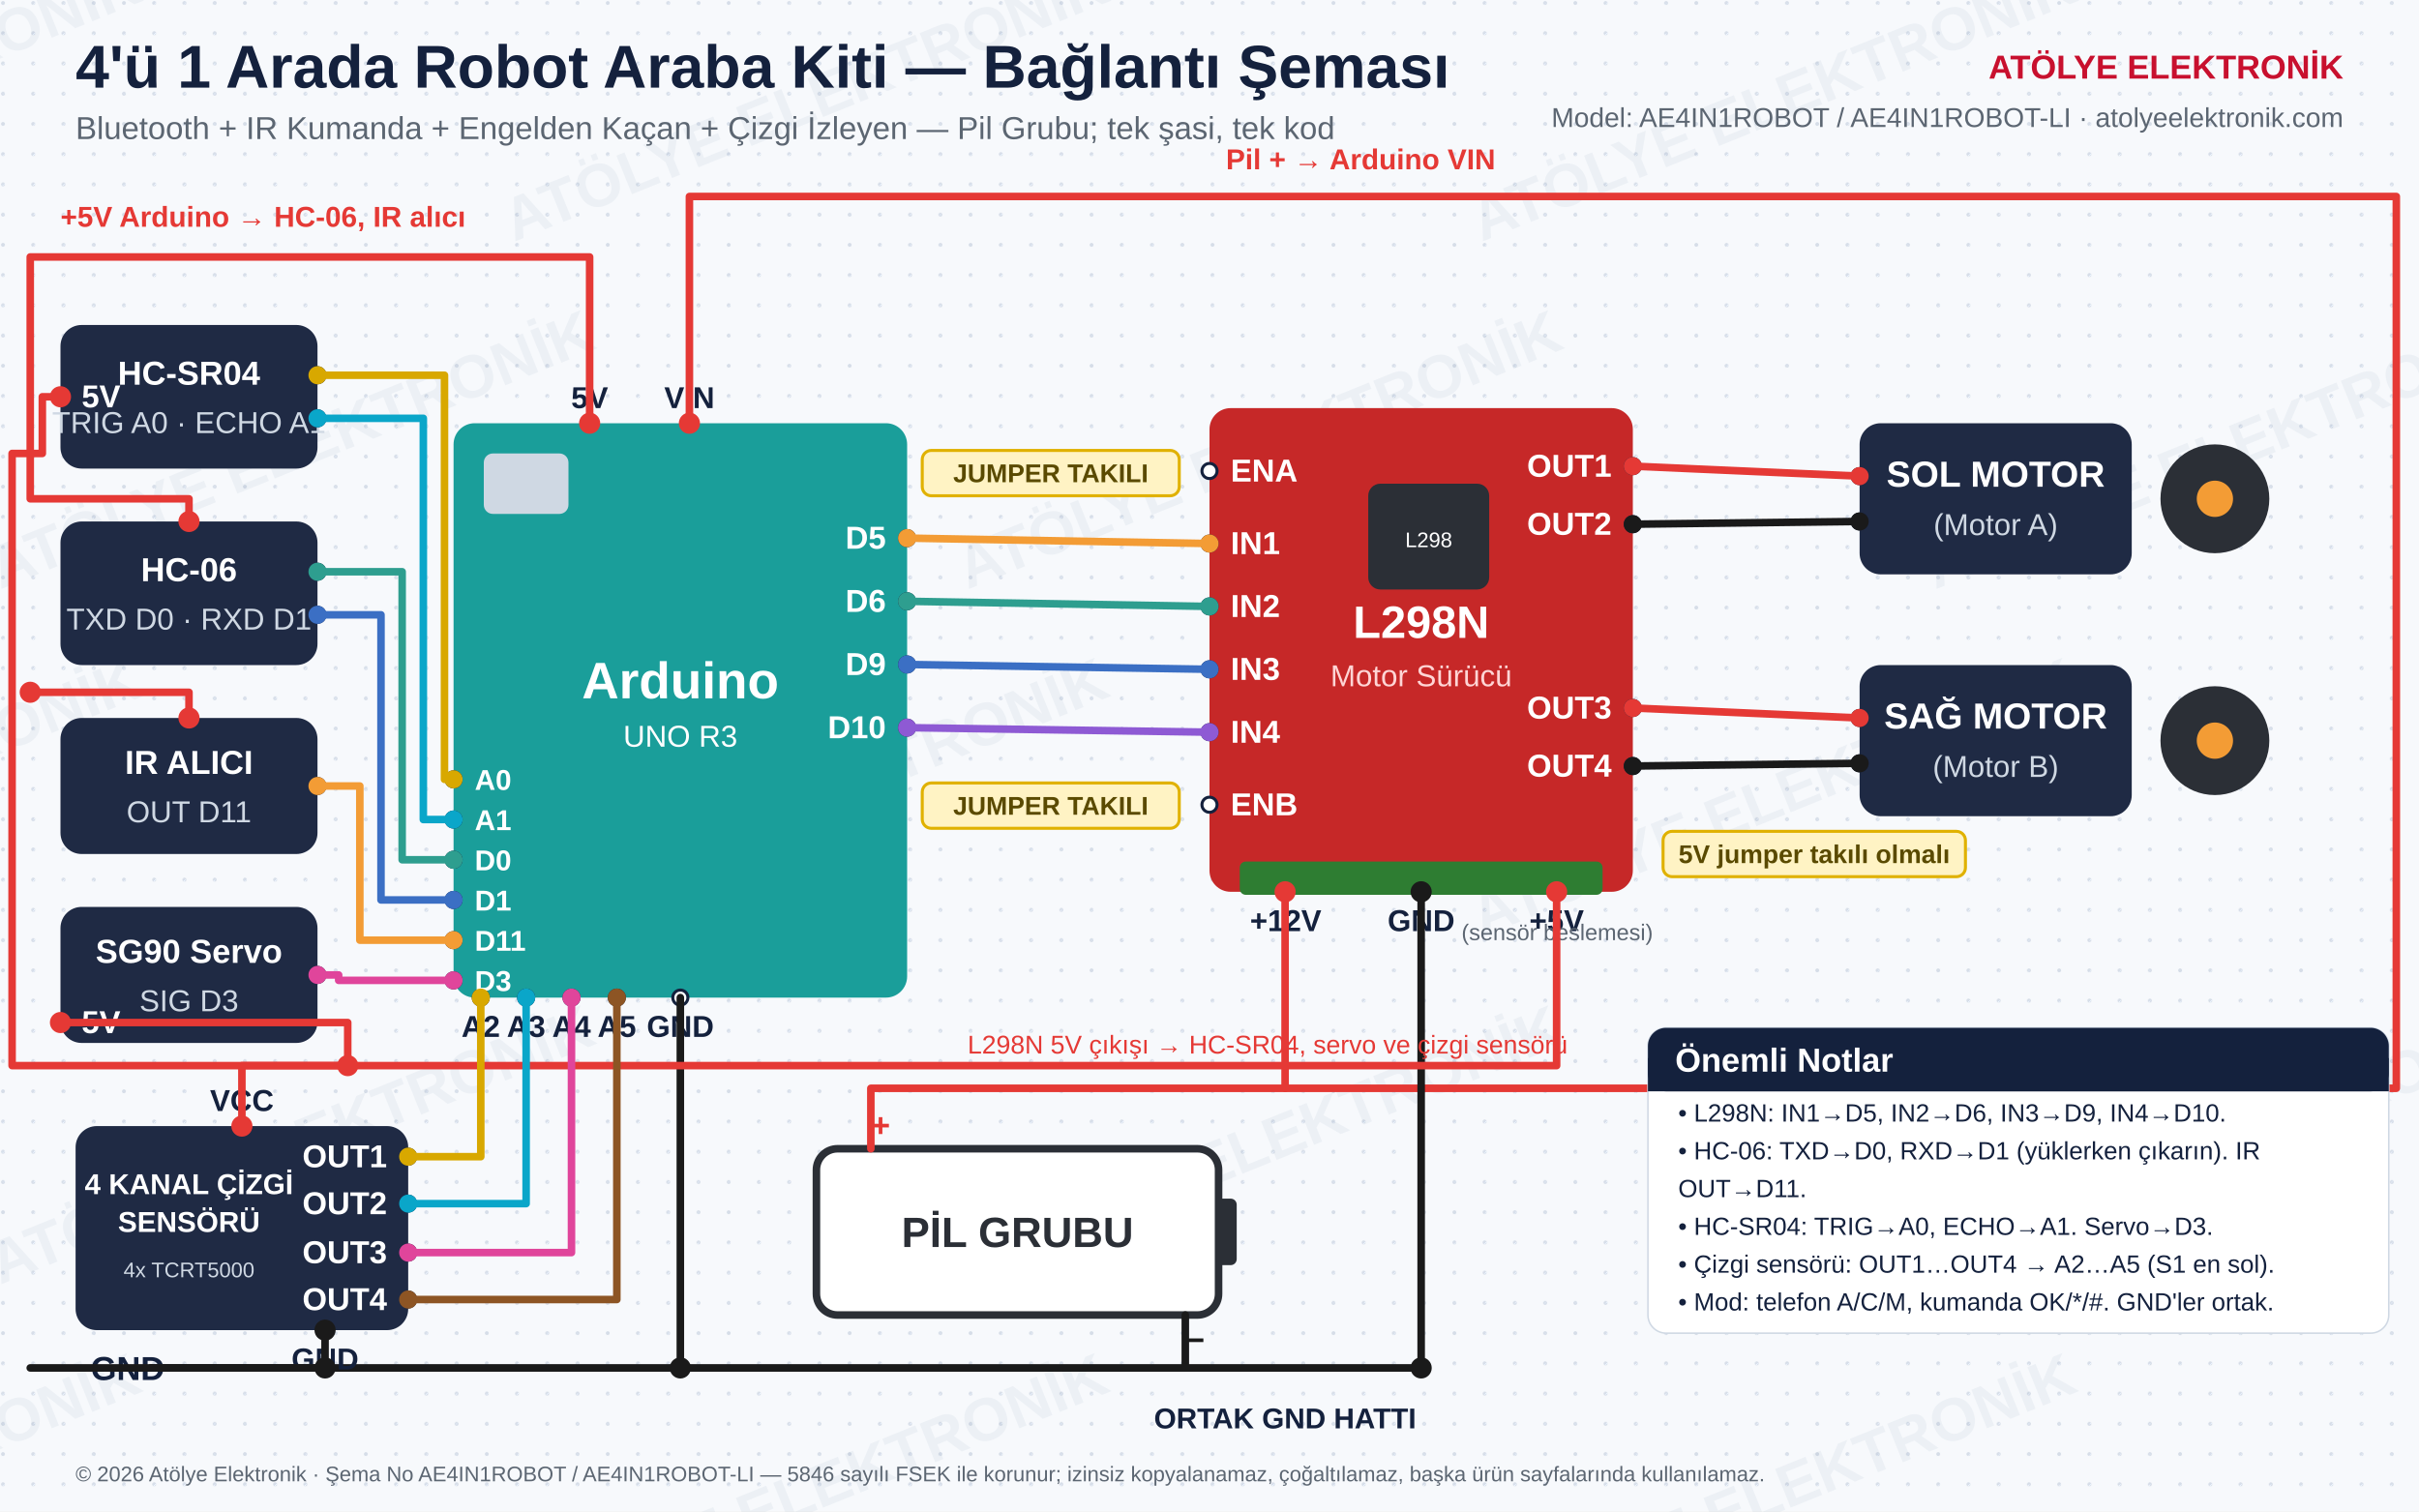
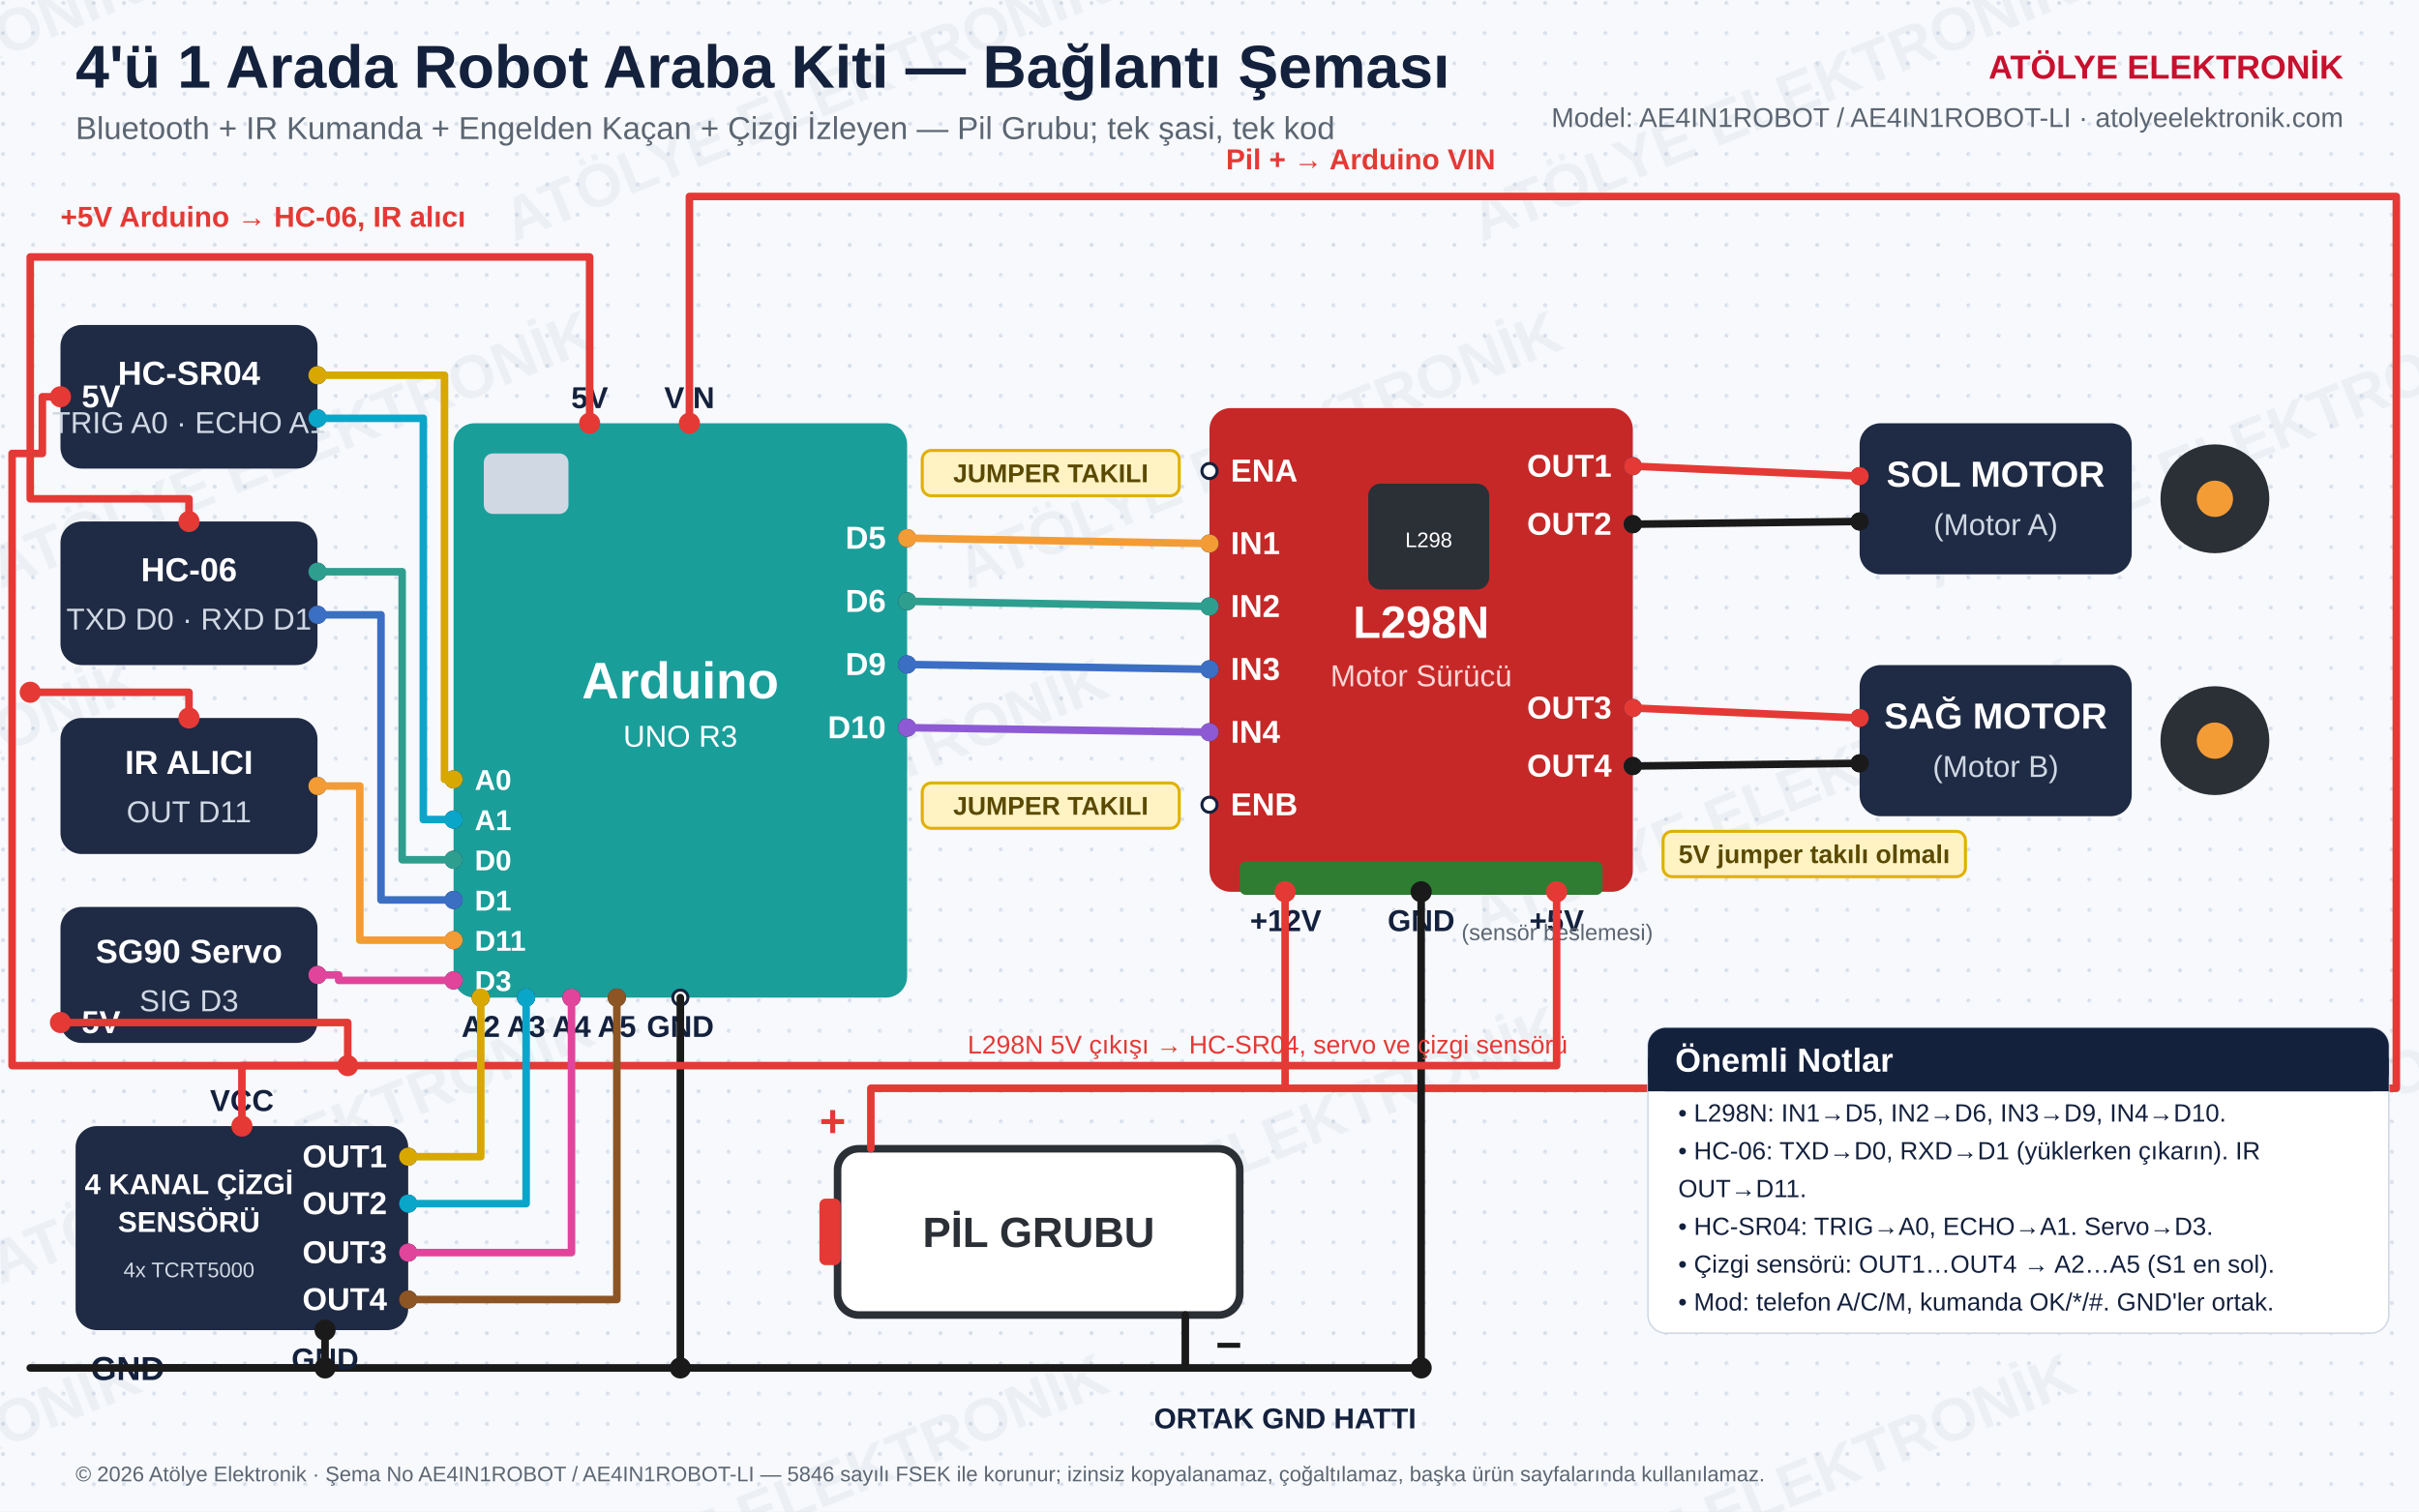
<svg xmlns="http://www.w3.org/2000/svg" width="1600" height="1000" viewBox="0 0 1600 1000" font-family="Segoe UI, Arial, sans-serif">
  <defs>
    <pattern id="dots" width="20" height="20" patternUnits="userSpaceOnUse">
      <circle cx="2" cy="2" r="1.3" fill="#d6dde8" />
    </pattern>
  </defs>
  <rect width="1600" height="1000" fill="#f7f9fc" />
  <rect width="1600" height="1000" fill="url(#dots)" />
  <g opacity="0.045" font-weight="800" font-size="40" fill="#003360">
    <text x="-300" y="160" transform="rotate(-22 -300 160)">ATÖLYE ELEKTRONİK</text>
    <text x="340" y="160" transform="rotate(-22 340 160)">ATÖLYE ELEKTRONİK</text>
    <text x="980" y="160" transform="rotate(-22 980 160)">ATÖLYE ELEKTRONİK</text>
    <text x="1620" y="160" transform="rotate(-22 1620 160)">ATÖLYE ELEKTRONİK</text>
    <text x="0" y="390" transform="rotate(-22 0 390)">ATÖLYE ELEKTRONİK</text>
    <text x="640" y="390" transform="rotate(-22 640 390)">ATÖLYE ELEKTRONİK</text>
    <text x="1280" y="390" transform="rotate(-22 1280 390)">ATÖLYE ELEKTRONİK</text>
    <text x="-300" y="620" transform="rotate(-22 -300 620)">ATÖLYE ELEKTRONİK</text>
    <text x="340" y="620" transform="rotate(-22 340 620)">ATÖLYE ELEKTRONİK</text>
    <text x="980" y="620" transform="rotate(-22 980 620)">ATÖLYE ELEKTRONİK</text>
    <text x="1620" y="620" transform="rotate(-22 1620 620)">ATÖLYE ELEKTRONİK</text>
    <text x="0" y="850" transform="rotate(-22 0 850)">ATÖLYE ELEKTRONİK</text>
    <text x="640" y="850" transform="rotate(-22 640 850)">ATÖLYE ELEKTRONİK</text>
    <text x="1280" y="850" transform="rotate(-22 1280 850)">ATÖLYE ELEKTRONİK</text>
    <text x="-300" y="1080" transform="rotate(-22 -300 1080)">ATÖLYE ELEKTRONİK</text>
    <text x="340" y="1080" transform="rotate(-22 340 1080)">ATÖLYE ELEKTRONİK</text>
    <text x="980" y="1080" transform="rotate(-22 980 1080)">ATÖLYE ELEKTRONİK</text>
    <text x="1620" y="1080" transform="rotate(-22 1620 1080)">ATÖLYE ELEKTRONİK</text>
  </g>
  <text x="50" y="58" font-size="40" font-weight="800" fill="#14213d">4'ü 1 Arada Robot Araba Kiti — Bağlantı Şeması</text>
  <text x="50" y="92" font-size="21" fill="#5c6672">Bluetooth + IR Kumanda + Engelden Kaçan + Çizgi İzleyen — Pil Grubu; tek şasi, tek kod</text>
  <text x="1550" y="52" text-anchor="end" font-size="22" font-weight="800" fill="#c8102e">ATÖLYE ELEKTRONİK</text>
  <text x="1550" y="84" text-anchor="end" font-size="18" fill="#5c6672">Model: AE4IN1ROBOT / AE4IN1ROBOT-LI · atolyeelektronik.com</text>
  <rect x="300" y="280" width="300" height="380" rx="14" fill="#1a9e9a" />
  <text x="450.0" y="462.0" text-anchor="middle" font-size="34" font-weight="700" fill="#fff">Arduino</text>
  <text x="450.0" y="494.0" text-anchor="middle" font-size="20" fill="#ffffff">UNO R3</text>
  <text x="586" y="363.0" text-anchor="end" font-size="21" font-weight="700" fill="#fff">D5</text>
  <circle cx="600" cy="356.0" r="5" fill="#fff" stroke="#14213d" stroke-width="2" />
  <text x="586" y="404.8" text-anchor="end" font-size="21" font-weight="700" fill="#fff">D6</text>
  <circle cx="600" cy="397.8" r="5" fill="#fff" stroke="#14213d" stroke-width="2" />
  <text x="586" y="446.6" text-anchor="end" font-size="21" font-weight="700" fill="#fff">D9</text>
  <circle cx="600" cy="439.6" r="5" fill="#fff" stroke="#14213d" stroke-width="2" />
  <text x="586" y="488.4" text-anchor="end" font-size="21" font-weight="700" fill="#fff">D10</text>
  <circle cx="600" cy="481.4" r="5" fill="#fff" stroke="#14213d" stroke-width="2" />
  <text x="390.0" y="270" text-anchor="middle" font-size="20" font-weight="700" fill="#14213d">5V</text>
  <circle cx="390.0" cy="280" r="5" fill="#fff" stroke="#14213d" stroke-width="2" />
  <text x="456.0" y="270" text-anchor="middle" font-size="20" font-weight="700" fill="#14213d">VIN</text>
  <circle cx="456.0" cy="280" r="5" fill="#fff" stroke="#14213d" stroke-width="2" />
  <text x="450.0" y="686" text-anchor="middle" font-size="20" font-weight="700" fill="#14213d">GND</text>
  <circle cx="450.0" cy="660" r="5" fill="#fff" stroke="#14213d" stroke-width="2" />
  <text x="318.0" y="686" text-anchor="middle" font-size="20" font-weight="700" fill="#14213d">A2</text>
  <circle cx="318.0" cy="660" r="5" fill="#fff" stroke="#14213d" stroke-width="2" />
  <text x="348.0" y="686" text-anchor="middle" font-size="20" font-weight="700" fill="#14213d">A3</text>
  <circle cx="348.0" cy="660" r="5" fill="#fff" stroke="#14213d" stroke-width="2" />
  <text x="378.0" y="686" text-anchor="middle" font-size="20" font-weight="700" fill="#14213d">A4</text>
  <circle cx="378.0" cy="660" r="5" fill="#fff" stroke="#14213d" stroke-width="2" />
  <text x="408.0" y="686" text-anchor="middle" font-size="20" font-weight="700" fill="#14213d">A5</text>
  <circle cx="408.0" cy="660" r="5" fill="#fff" stroke="#14213d" stroke-width="2" />
  <rect x="320" y="300" width="56" height="40" rx="6" fill="#cfd8e3" />
  <rect x="800" y="270" width="280" height="320" rx="14" fill="#c62828" />
  <text x="940.0" y="422.0" text-anchor="middle" font-size="30" font-weight="700" fill="#fff">L298N</text>
  <text x="940.0" y="454.0" text-anchor="middle" font-size="20" fill="#ffd5d5">Motor Sürücü</text>
  <text x="814" y="318.6" font-size="21" font-weight="700" fill="#fff">ENA</text>
  <circle cx="800" cy="311.6" r="5" fill="#fff" stroke="#14213d" stroke-width="2" />
  <text x="814" y="366.6" font-size="21" font-weight="700" fill="#fff">IN1</text>
  <circle cx="800" cy="359.6" r="5" fill="#fff" stroke="#14213d" stroke-width="2" />
  <text x="814" y="408.2" font-size="21" font-weight="700" fill="#fff">IN2</text>
  <circle cx="800" cy="401.2" r="5" fill="#fff" stroke="#14213d" stroke-width="2" />
  <text x="814" y="449.8" font-size="21" font-weight="700" fill="#fff">IN3</text>
  <circle cx="800" cy="442.8" r="5" fill="#fff" stroke="#14213d" stroke-width="2" />
  <text x="814" y="491.4" font-size="21" font-weight="700" fill="#fff">IN4</text>
  <circle cx="800" cy="484.4" r="5" fill="#fff" stroke="#14213d" stroke-width="2" />
  <text x="814" y="539.4" font-size="21" font-weight="700" fill="#fff">ENB</text>
  <circle cx="800" cy="532.4" r="5" fill="#fff" stroke="#14213d" stroke-width="2" />
  <text x="1066" y="315.4" text-anchor="end" font-size="21" font-weight="700" fill="#fff">OUT1</text>
  <circle cx="1080" cy="308.4" r="5" fill="#fff" stroke="#14213d" stroke-width="2" />
  <text x="1066" y="353.8" text-anchor="end" font-size="21" font-weight="700" fill="#fff">OUT2</text>
  <circle cx="1080" cy="346.8" r="5" fill="#fff" stroke="#14213d" stroke-width="2" />
  <text x="1066" y="475.4" text-anchor="end" font-size="21" font-weight="700" fill="#fff">OUT3</text>
  <circle cx="1080" cy="468.4" r="5" fill="#fff" stroke="#14213d" stroke-width="2" />
  <text x="1066" y="513.8" text-anchor="end" font-size="21" font-weight="700" fill="#fff">OUT4</text>
  <circle cx="1080" cy="506.8" r="5" fill="#fff" stroke="#14213d" stroke-width="2" />
  <text x="850.4" y="616" text-anchor="middle" font-size="20" font-weight="700" fill="#14213d">+12V</text>
  <circle cx="850.4" cy="590" r="5" fill="#fff" stroke="#14213d" stroke-width="2" />
  <text x="940.0" y="616" text-anchor="middle" font-size="20" font-weight="700" fill="#14213d">GND</text>
  <circle cx="940.0" cy="590" r="5" fill="#fff" stroke="#14213d" stroke-width="2" />
  <text x="1029.6" y="616" text-anchor="middle" font-size="20" font-weight="700" fill="#14213d">+5V</text>
  <circle cx="1029.6" cy="590" r="5" fill="#fff" stroke="#14213d" stroke-width="2" />
  <rect x="905" y="320" width="80" height="70" rx="8" fill="#2b2f36" />
  <text x="945" y="362" text-anchor="middle" font-size="14" fill="#fff">L298</text>
  <rect x="820" y="570" width="240" height="22" rx="4" fill="#2e7d32" />
  <rect x="610" y="298" width="170" height="30" rx="6" fill="#fff3c4" stroke="#e0b100" stroke-width="2" />
  <text x="695.0" y="319" text-anchor="middle" font-size="17" font-weight="700" fill="#5a4a00">JUMPER TAKILI</text>
  <rect x="610" y="518" width="170" height="30" rx="6" fill="#fff3c4" stroke="#e0b100" stroke-width="2" />
  <text x="695.0" y="539" text-anchor="middle" font-size="17" font-weight="700" fill="#5a4a00">JUMPER TAKILI</text>
  <rect x="1100" y="550" width="200" height="30" rx="6" fill="#fff3c4" stroke="#e0b100" stroke-width="2" />
  <text x="1200.0" y="571" text-anchor="middle" font-size="17" font-weight="700" fill="#5a4a00">5V jumper takılı olmalı</text>
  <text x="1030" y="622" text-anchor="middle" font-size="15" font-weight="500" fill="#5c6672">(sensör beslemesi)</text>
  <rect x="1230" y="280" width="180" height="100" rx="14" fill="#1f2a44" />
  <text x="1320.0" y="322.0" text-anchor="middle" font-size="24" font-weight="700" fill="#fff">SOL MOTOR</text>
  <text x="1320.0" y="354.0" text-anchor="middle" font-size="20" fill="#cfd8e3">(Motor A)</text>
  <text x="1244" y="322.0" font-size="21" font-weight="700" fill="#fff" />
  <circle cx="1230" cy="315.0" r="5" fill="#fff" stroke="#14213d" stroke-width="2" />
  <text x="1244" y="352.0" font-size="21" font-weight="700" fill="#fff"> </text>
  <circle cx="1230" cy="345.0" r="5" fill="#fff" stroke="#14213d" stroke-width="2" />
  <circle cx="1465" cy="330" r="36" fill="#2b2f36" />
  <circle cx="1465" cy="330" r="12" fill="#f39c35" />
  <rect x="1230" y="440" width="180" height="100" rx="14" fill="#1f2a44" />
  <text x="1320.0" y="482.0" text-anchor="middle" font-size="24" font-weight="700" fill="#fff">SAĞ MOTOR</text>
  <text x="1320.0" y="514.0" text-anchor="middle" font-size="20" fill="#cfd8e3">(Motor B)</text>
  <text x="1244" y="482.0" font-size="21" font-weight="700" fill="#fff" />
  <circle cx="1230" cy="475.0" r="5" fill="#fff" stroke="#14213d" stroke-width="2" />
  <text x="1244" y="512.0" font-size="21" font-weight="700" fill="#fff"> </text>
  <circle cx="1230" cy="505.0" r="5" fill="#fff" stroke="#14213d" stroke-width="2" />
  <circle cx="1465" cy="490" r="36" fill="#2b2f36" />
  <circle cx="1465" cy="490" r="12" fill="#f39c35" />
-   <rect x="540" y="760" width="266" height="110" rx="14" fill="#fff" stroke="#2b2f36" stroke-width="5" />
-   <rect x="804" y="793.0" width="14" height="44.0" rx="4" fill="#2b2f36" />
-   <text x="673.0" y="825.0" text-anchor="middle" font-size="28" font-weight="800" fill="#2b2f36">PİL GRUBU</text>
-   <text x="576" y="752" font-size="22" font-weight="700" fill="#e53935">+</text>
-   <text x="784" y="894" font-size="22" font-weight="700" fill="#1a1a1a">−</text>
+   <rect x="554" y="760" width="266" height="110" rx="14" fill="#fff" stroke="#2b2f36" stroke-width="5" />
+   <rect x="542" y="793.0" width="14" height="44.0" rx="4" fill="#e53935" />
+   <text x="687.0" y="825.0" text-anchor="middle" font-size="28" font-weight="800" fill="#2b2f36">PİL GRUBU</text>
+   <text x="542" y="752" font-size="30" font-weight="800" fill="#e53935">+</text>
+   <text x="804" y="900" font-size="30" font-weight="800" fill="#1a1a1a">−</text>
  <path d="M 600 356.0 L 800 359.6" fill="none" stroke="#f39c35" stroke-width="5" stroke-linejoin="round" stroke-linecap="round" />
  <circle cx="600" cy="356.0" r="6" fill="#f39c35" />
  <circle cx="800" cy="359.6" r="6" fill="#f39c35" />
  <path d="M 600 397.8 L 800 401.2" fill="none" stroke="#2e9e8f" stroke-width="5" stroke-linejoin="round" stroke-linecap="round" />
  <circle cx="600" cy="397.8" r="6" fill="#2e9e8f" />
  <circle cx="800" cy="401.2" r="6" fill="#2e9e8f" />
  <path d="M 600 439.6 L 800 442.8" fill="none" stroke="#3b6fc4" stroke-width="5" stroke-linejoin="round" stroke-linecap="round" />
  <circle cx="600" cy="439.6" r="6" fill="#3b6fc4" />
  <circle cx="800" cy="442.8" r="6" fill="#3b6fc4" />
  <path d="M 600 481.4 L 800 484.4" fill="none" stroke="#8e5ad4" stroke-width="5" stroke-linejoin="round" stroke-linecap="round" />
  <circle cx="600" cy="481.4" r="6" fill="#8e5ad4" />
  <circle cx="800" cy="484.4" r="6" fill="#8e5ad4" />
  <path d="M 1080 308.4 L 1230 315.0" fill="none" stroke="#e53935" stroke-width="5" stroke-linejoin="round" stroke-linecap="round" />
  <circle cx="1080" cy="308.4" r="6" fill="#e53935" />
  <circle cx="1230" cy="315.0" r="6" fill="#e53935" />
  <path d="M 1080 346.8 L 1230 345.0" fill="none" stroke="#1a1a1a" stroke-width="5" stroke-linejoin="round" stroke-linecap="round" />
  <circle cx="1080" cy="346.8" r="6" fill="#1a1a1a" />
  <circle cx="1230" cy="345.0" r="6" fill="#1a1a1a" />
  <path d="M 1080 468.4 L 1230 475.0" fill="none" stroke="#e53935" stroke-width="5" stroke-linejoin="round" stroke-linecap="round" />
  <circle cx="1080" cy="468.4" r="6" fill="#e53935" />
  <circle cx="1230" cy="475.0" r="6" fill="#e53935" />
  <path d="M 1080 506.8 L 1230 505.0" fill="none" stroke="#1a1a1a" stroke-width="5" stroke-linejoin="round" stroke-linecap="round" />
  <circle cx="1080" cy="506.8" r="6" fill="#1a1a1a" />
  <circle cx="1230" cy="505.0" r="6" fill="#1a1a1a" />
  <path d="M 576 760 L 576 720 L 850 720 L 850 590" fill="none" stroke="#e53935" stroke-width="5" stroke-linejoin="round" stroke-linecap="round" />
  <circle cx="850" cy="590" r="7" fill="#e53935" />
  <path d="M 850 720 L 1585 720 L 1585 130 L 456 130 L 456 280" fill="none" stroke="#e53935" stroke-width="5" stroke-linejoin="round" stroke-linecap="round" />
  <circle cx="456" cy="280" r="7" fill="#e53935" />
  <text x="900" y="112" text-anchor="middle" font-size="19" font-weight="700" fill="#e53935">Pil + → Arduino VIN</text>
  <path d="M 784 870 L 784 905 L 100 905" fill="none" stroke="#1a1a1a" stroke-width="5" stroke-linejoin="round" stroke-linecap="round" />
  <path d="M 784 905 L 940 905 L 940 590" fill="none" stroke="#1a1a1a" stroke-width="5" stroke-linejoin="round" stroke-linecap="round" />
  <circle cx="940" cy="590" r="7" fill="#1a1a1a" />
  <path d="M 450 660 L 450 905" fill="none" stroke="#1a1a1a" stroke-width="5" stroke-linejoin="round" stroke-linecap="round" />
  <circle cx="450" cy="905" r="7" fill="#1a1a1a" />
  <circle cx="940" cy="905" r="7" fill="#1a1a1a" />
  <text x="60" y="913" text-anchor="start" font-size="22" font-weight="700" fill="#14213d">GND</text>
  <text x="850" y="945" text-anchor="middle" font-size="19" font-weight="700" fill="#14213d">ORTAK GND HATTI</text>
  <rect x="40" y="215" width="170" height="95" rx="14" fill="#1f2a44" />
  <text x="125.0" y="254.5" text-anchor="middle" font-size="22" font-weight="700" fill="#fff">HC-SR04</text>
  <text x="125.0" y="286.5" text-anchor="middle" font-size="20" fill="#cfd8e3">TRIG A0 · ECHO A1</text>
  <text x="196" y="255.25" text-anchor="end" font-size="21" font-weight="700" fill="#fff" />
  <circle cx="210" cy="248.25" r="5" fill="#fff" stroke="#14213d" stroke-width="2" />
  <text x="196" y="283.75" text-anchor="end" font-size="21" font-weight="700" fill="#fff"> </text>
  <circle cx="210" cy="276.75" r="5" fill="#fff" stroke="#14213d" stroke-width="2" />
  <text x="54" y="269.5" font-size="21" font-weight="700" fill="#fff">5V</text>
  <circle cx="40" cy="262.5" r="5" fill="#fff" stroke="#14213d" stroke-width="2" />
  <rect x="40" y="345" width="170" height="95" rx="14" fill="#1f2a44" />
  <text x="125.0" y="384.5" text-anchor="middle" font-size="22" font-weight="700" fill="#fff">HC-06</text>
  <text x="125.0" y="416.5" text-anchor="middle" font-size="20" fill="#cfd8e3">TXD D0 · RXD D1</text>
  <text x="196" y="385.25" text-anchor="end" font-size="21" font-weight="700" fill="#fff" />
  <circle cx="210" cy="378.25" r="5" fill="#fff" stroke="#14213d" stroke-width="2" />
  <text x="196" y="413.75" text-anchor="end" font-size="21" font-weight="700" fill="#fff"> </text>
  <circle cx="210" cy="406.75" r="5" fill="#fff" stroke="#14213d" stroke-width="2" />
  <rect x="40" y="475" width="170" height="90" rx="14" fill="#1f2a44" />
  <text x="125.0" y="512.0" text-anchor="middle" font-size="22" font-weight="700" fill="#fff">IR ALICI</text>
  <text x="125.0" y="544.0" text-anchor="middle" font-size="20" fill="#cfd8e3">OUT D11</text>
  <text x="196" y="527.0" text-anchor="end" font-size="21" font-weight="700" fill="#fff" />
  <circle cx="210" cy="520.0" r="5" fill="#fff" stroke="#14213d" stroke-width="2" />
  <rect x="40" y="600" width="170" height="90" rx="14" fill="#1f2a44" />
  <text x="125.0" y="637.0" text-anchor="middle" font-size="22" font-weight="700" fill="#fff">SG90 Servo</text>
  <text x="125.0" y="669.0" text-anchor="middle" font-size="20" fill="#cfd8e3">SIG D3</text>
  <text x="196" y="652.0" text-anchor="end" font-size="21" font-weight="700" fill="#fff" />
  <circle cx="210" cy="645.0" r="5" fill="#fff" stroke="#14213d" stroke-width="2" />
  <text x="54" y="683.5" font-size="21" font-weight="700" fill="#fff">5V</text>
  <circle cx="40" cy="676.5" r="5" fill="#fff" stroke="#14213d" stroke-width="2" />
  <text x="314" y="522.6" font-size="19" font-weight="700" fill="#fff">A0</text>
  <circle cx="300" cy="515.6" r="5" fill="#fff" stroke="#14213d" stroke-width="2" />
  <text x="314" y="549.2" font-size="19" font-weight="700" fill="#fff">A1</text>
  <circle cx="300" cy="542.2" r="5" fill="#fff" stroke="#14213d" stroke-width="2" />
  <text x="314" y="575.8" font-size="19" font-weight="700" fill="#fff">D0</text>
  <circle cx="300" cy="568.8" r="5" fill="#fff" stroke="#14213d" stroke-width="2" />
  <text x="314" y="602.4" font-size="19" font-weight="700" fill="#fff">D1</text>
  <circle cx="300" cy="595.4" r="5" fill="#fff" stroke="#14213d" stroke-width="2" />
  <text x="314" y="629.0" font-size="19" font-weight="700" fill="#fff">D11</text>
  <circle cx="300" cy="622.0" r="5" fill="#fff" stroke="#14213d" stroke-width="2" />
  <text x="314" y="655.6" font-size="19" font-weight="700" fill="#fff">D3</text>
  <circle cx="300" cy="648.6" r="5" fill="#fff" stroke="#14213d" stroke-width="2" />
  <path d="M 210 248.25 L 294 248.25 L 294 515.6 L 300 515.6" fill="none" stroke="#d8a800" stroke-width="5" stroke-linejoin="round" stroke-linecap="round" />
  <circle cx="210" cy="248.25" r="6" fill="#d8a800" />
  <circle cx="300" cy="515.6" r="6" fill="#d8a800" />
  <path d="M 210 276.75 L 280 276.75 L 280 542.2 L 300 542.2" fill="none" stroke="#0aa6c9" stroke-width="5" stroke-linejoin="round" stroke-linecap="round" />
  <circle cx="210" cy="276.75" r="6" fill="#0aa6c9" />
  <circle cx="300" cy="542.2" r="6" fill="#0aa6c9" />
  <path d="M 210 378.25 L 266 378.25 L 266 568.8 L 300 568.8" fill="none" stroke="#2e9e8f" stroke-width="5" stroke-linejoin="round" stroke-linecap="round" />
  <circle cx="210" cy="378.25" r="6" fill="#2e9e8f" />
  <circle cx="300" cy="568.8" r="6" fill="#2e9e8f" />
  <path d="M 210 406.75 L 252 406.75 L 252 595.4 L 300 595.4" fill="none" stroke="#3b6fc4" stroke-width="5" stroke-linejoin="round" stroke-linecap="round" />
  <circle cx="210" cy="406.75" r="6" fill="#3b6fc4" />
  <circle cx="300" cy="595.4" r="6" fill="#3b6fc4" />
  <path d="M 210 520.0 L 238 520 L 238 622 L 300 622.0" fill="none" stroke="#f39c35" stroke-width="5" stroke-linejoin="round" stroke-linecap="round" />
  <circle cx="210" cy="520.0" r="6" fill="#f39c35" />
  <circle cx="300" cy="622.0" r="6" fill="#f39c35" />
  <path d="M 210 645.0 L 224 645 L 224 648.6 L 300 648.6" fill="none" stroke="#e0459b" stroke-width="5" stroke-linejoin="round" stroke-linecap="round" />
  <circle cx="210" cy="645.0" r="6" fill="#e0459b" />
  <circle cx="300" cy="648.6" r="6" fill="#e0459b" />
  <path d="M 125 345 L 125 330 L 20 330 L 20 170 L 390 170 L 390 280" fill="none" stroke="#e53935" stroke-width="5" stroke-linejoin="round" stroke-linecap="round" />
  <circle cx="390" cy="280" r="7" fill="#e53935" />
  <circle cx="125" cy="345" r="7" fill="#e53935" />
  <path d="M 125 475 L 125 458 L 20 458" fill="none" stroke="#e53935" stroke-width="5" stroke-linejoin="round" stroke-linecap="round" />
  <circle cx="125" cy="475" r="7" fill="#e53935" />
  <circle cx="20" cy="458" r="7" fill="#e53935" />
  <text x="40" y="150" text-anchor="start" font-size="19" font-weight="700" fill="#e53935">+5V Arduino → HC-06, IR alıcı</text>
  <path d="M 40 262.5 L 28 262.5 L 28 300 L 8 300 L 8 705 L 230 705 L 230 676.5 L 40 676.5" fill="none" stroke="#e53935" stroke-width="5" stroke-linejoin="round" stroke-linecap="round" />
  <circle cx="40" cy="262.5" r="7" fill="#e53935" />
  <circle cx="40" cy="676.5" r="7" fill="#e53935" />
  <path d="M 230 705 L 1029.6 705 L 1029.6 590" fill="none" stroke="#e53935" stroke-width="5" stroke-linejoin="round" stroke-linecap="round" />
  <circle cx="230" cy="705" r="7" fill="#e53935" />
  <circle cx="1029.6" cy="590" r="7" fill="#e53935" />
  <text x="640" y="697" text-anchor="start" font-size="17" font-weight="500" fill="#e53935">L298N 5V çıkışı → HC-SR04, servo ve çizgi sensörü</text>
  <path d="M 20 905 L 100 905" fill="none" stroke="#1a1a1a" stroke-width="5" stroke-linejoin="round" stroke-linecap="round" />
  <rect x="50" y="745" width="220" height="135" rx="14" fill="#1f2a44" />
  <text x="160.0" y="822.5" text-anchor="middle" font-size="18" font-weight="700" fill="#fff" />
  <text x="160.0" y="735" text-anchor="middle" font-size="20" font-weight="700" fill="#14213d">VCC</text>
  <circle cx="160.0" cy="745" r="5" fill="#fff" stroke="#14213d" stroke-width="2" />
  <text x="215.0" y="906" text-anchor="middle" font-size="20" font-weight="700" fill="#14213d">GND</text>
  <circle cx="215.0" cy="880" r="5" fill="#fff" stroke="#14213d" stroke-width="2" />
  <text x="256" y="772.25" text-anchor="end" font-size="21" font-weight="700" fill="#fff">OUT1</text>
  <circle cx="270" cy="765.25" r="5" fill="#fff" stroke="#14213d" stroke-width="2" />
  <text x="256" y="803.3" text-anchor="end" font-size="21" font-weight="700" fill="#fff">OUT2</text>
  <circle cx="270" cy="796.3" r="5" fill="#fff" stroke="#14213d" stroke-width="2" />
  <text x="256" y="835.7" text-anchor="end" font-size="21" font-weight="700" fill="#fff">OUT3</text>
  <circle cx="270" cy="828.7" r="5" fill="#fff" stroke="#14213d" stroke-width="2" />
  <text x="256" y="866.75" text-anchor="end" font-size="21" font-weight="700" fill="#fff">OUT4</text>
  <circle cx="270" cy="859.75" r="5" fill="#fff" stroke="#14213d" stroke-width="2" />
  <text x="125" y="790" text-anchor="middle" font-size="19" font-weight="700" fill="#fff">4 KANAL ÇİZGİ</text>
  <text x="125" y="815" text-anchor="middle" font-size="19" font-weight="700" fill="#fff">SENSÖRÜ</text>
  <text x="125" y="845" text-anchor="middle" font-size="14" font-weight="500" fill="#cfd8e3">4x TCRT5000</text>
  <path d="M 270 765.25 L 318.0 765.25 L 318.0 660" fill="none" stroke="#d8a800" stroke-width="5" stroke-linejoin="round" stroke-linecap="round" />
  <circle cx="270" cy="765.25" r="6" fill="#d8a800" />
  <circle cx="318.0" cy="660" r="6" fill="#d8a800" />
  <path d="M 270 796.3 L 348.0 796.3 L 348.0 660" fill="none" stroke="#0aa6c9" stroke-width="5" stroke-linejoin="round" stroke-linecap="round" />
  <circle cx="270" cy="796.3" r="6" fill="#0aa6c9" />
  <circle cx="348.0" cy="660" r="6" fill="#0aa6c9" />
  <path d="M 270 828.7 L 378.0 828.7 L 378.0 660" fill="none" stroke="#e0459b" stroke-width="5" stroke-linejoin="round" stroke-linecap="round" />
  <circle cx="270" cy="828.7" r="6" fill="#e0459b" />
  <circle cx="378.0" cy="660" r="6" fill="#e0459b" />
  <path d="M 270 859.75 L 408.0 859.75 L 408.0 660" fill="none" stroke="#8d5524" stroke-width="5" stroke-linejoin="round" stroke-linecap="round" />
  <circle cx="270" cy="859.75" r="6" fill="#8d5524" />
  <circle cx="408.0" cy="660" r="6" fill="#8d5524" />
  <path d="M 160 745 L 160 705 L 230 705" fill="none" stroke="#e53935" stroke-width="5" stroke-linejoin="round" stroke-linecap="round" />
  <circle cx="160" cy="745" r="7" fill="#e53935" />
  <path d="M 215 880 L 215 905 L 100 905" fill="none" stroke="#1a1a1a" stroke-width="5" stroke-linejoin="round" stroke-linecap="round" />
  <circle cx="215" cy="880" r="7" fill="#1a1a1a" />
  <circle cx="215" cy="905" r="7" fill="#1a1a1a" />
  <rect x="1090" y="680" width="490" height="202" rx="12" fill="#fff" stroke="#cfd8e3" />
  <rect x="1090" y="680" width="490" height="42" rx="12" fill="#14213d" />
  <rect x="1090" y="700" width="490" height="22" fill="#14213d" />
  <text x="1108" y="709" font-size="22" font-weight="700" fill="#fff">Önemli Notlar</text>
  <text x="1110" y="742" font-size="16.5" fill="#14213d">• L298N: IN1→D5, IN2→D6, IN3→D9, IN4→D10.</text>
  <text x="1110" y="767" font-size="16.5" fill="#14213d">• HC-06: TXD→D0, RXD→D1 (yüklerken çıkarın). IR</text>
  <text x="1110" y="792" font-size="16.5" fill="#14213d">   OUT→D11.</text>
  <text x="1110" y="817" font-size="16.5" fill="#14213d">• HC-SR04: TRIG→A0, ECHO→A1. Servo→D3.</text>
  <text x="1110" y="842" font-size="16.5" fill="#14213d">• Çizgi sensörü: OUT1…OUT4 → A2…A5 (S1 en sol).</text>
  <text x="1110" y="867" font-size="16.5" fill="#14213d">• Mod: telefon A/C/M, kumanda OK/*/#. GND'ler ortak.</text>
  <text x="50" y="980" font-size="14" fill="#5c6672">© 2026 Atölye Elektronik · Şema No AE4IN1ROBOT / AE4IN1ROBOT-LI — 5846 sayılı FSEK ile korunur; izinsiz kopyalanamaz, çoğaltılamaz, başka ürün sayfalarında kullanılamaz.</text>
</svg>
